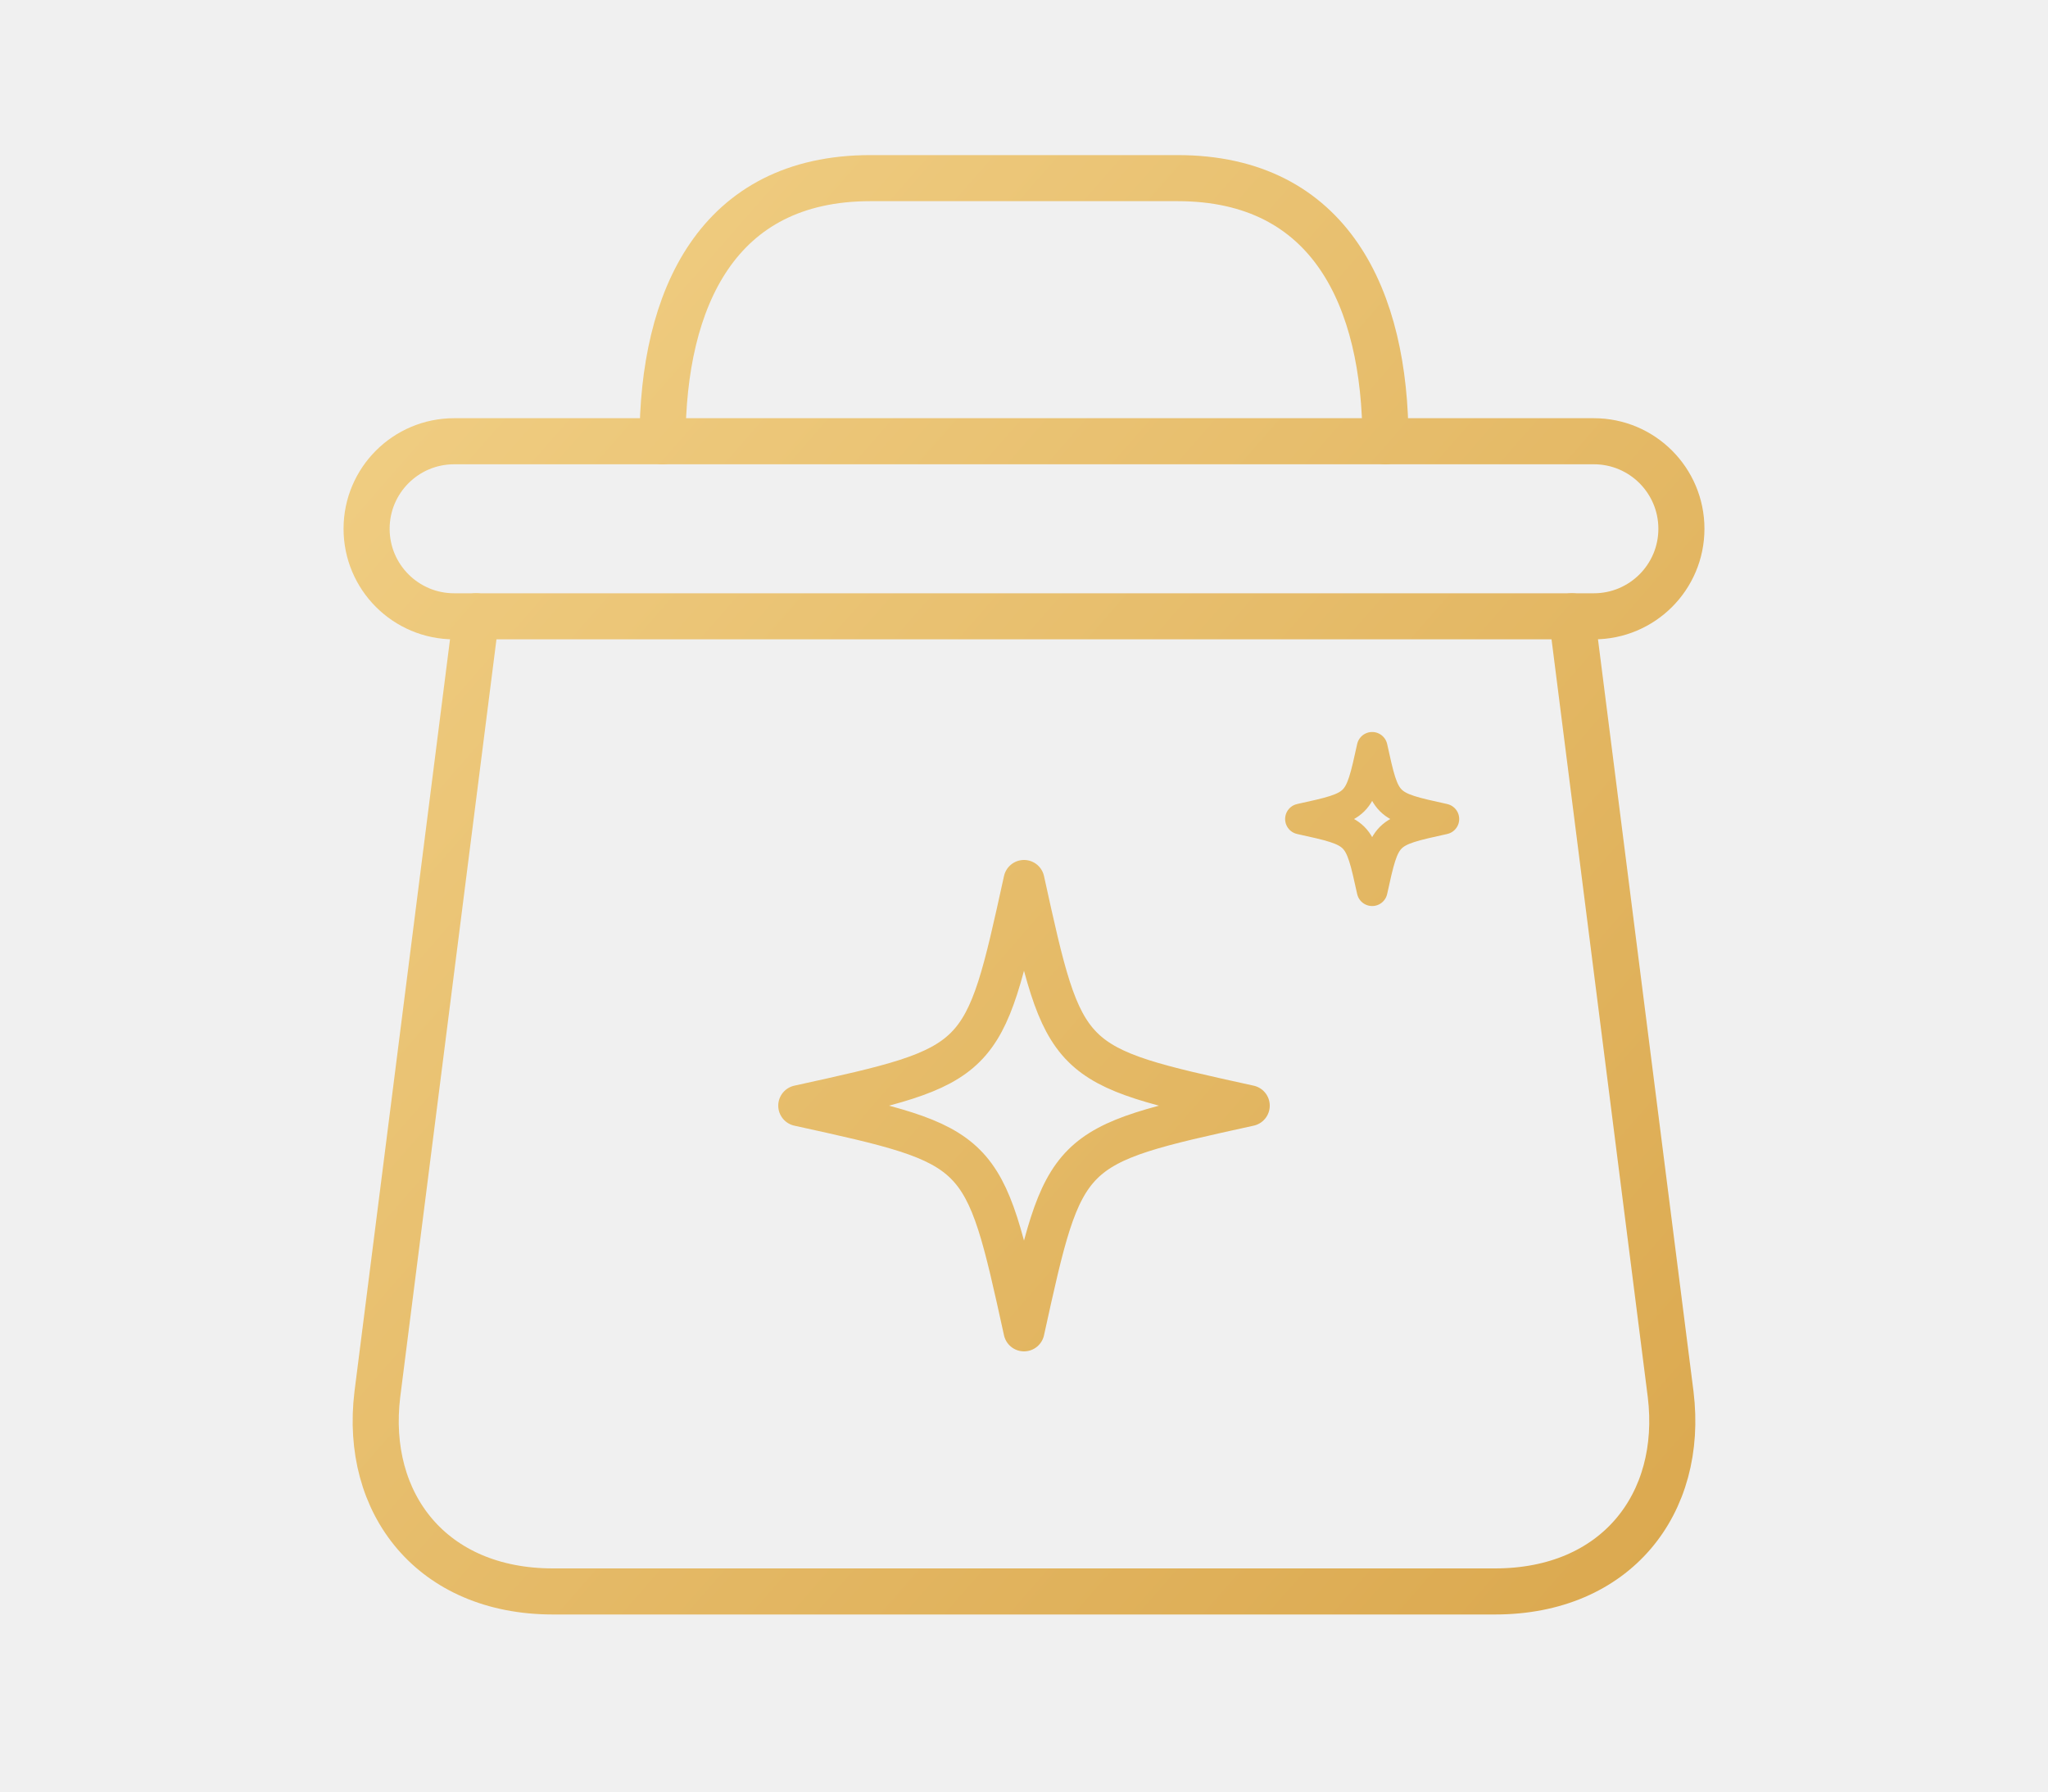
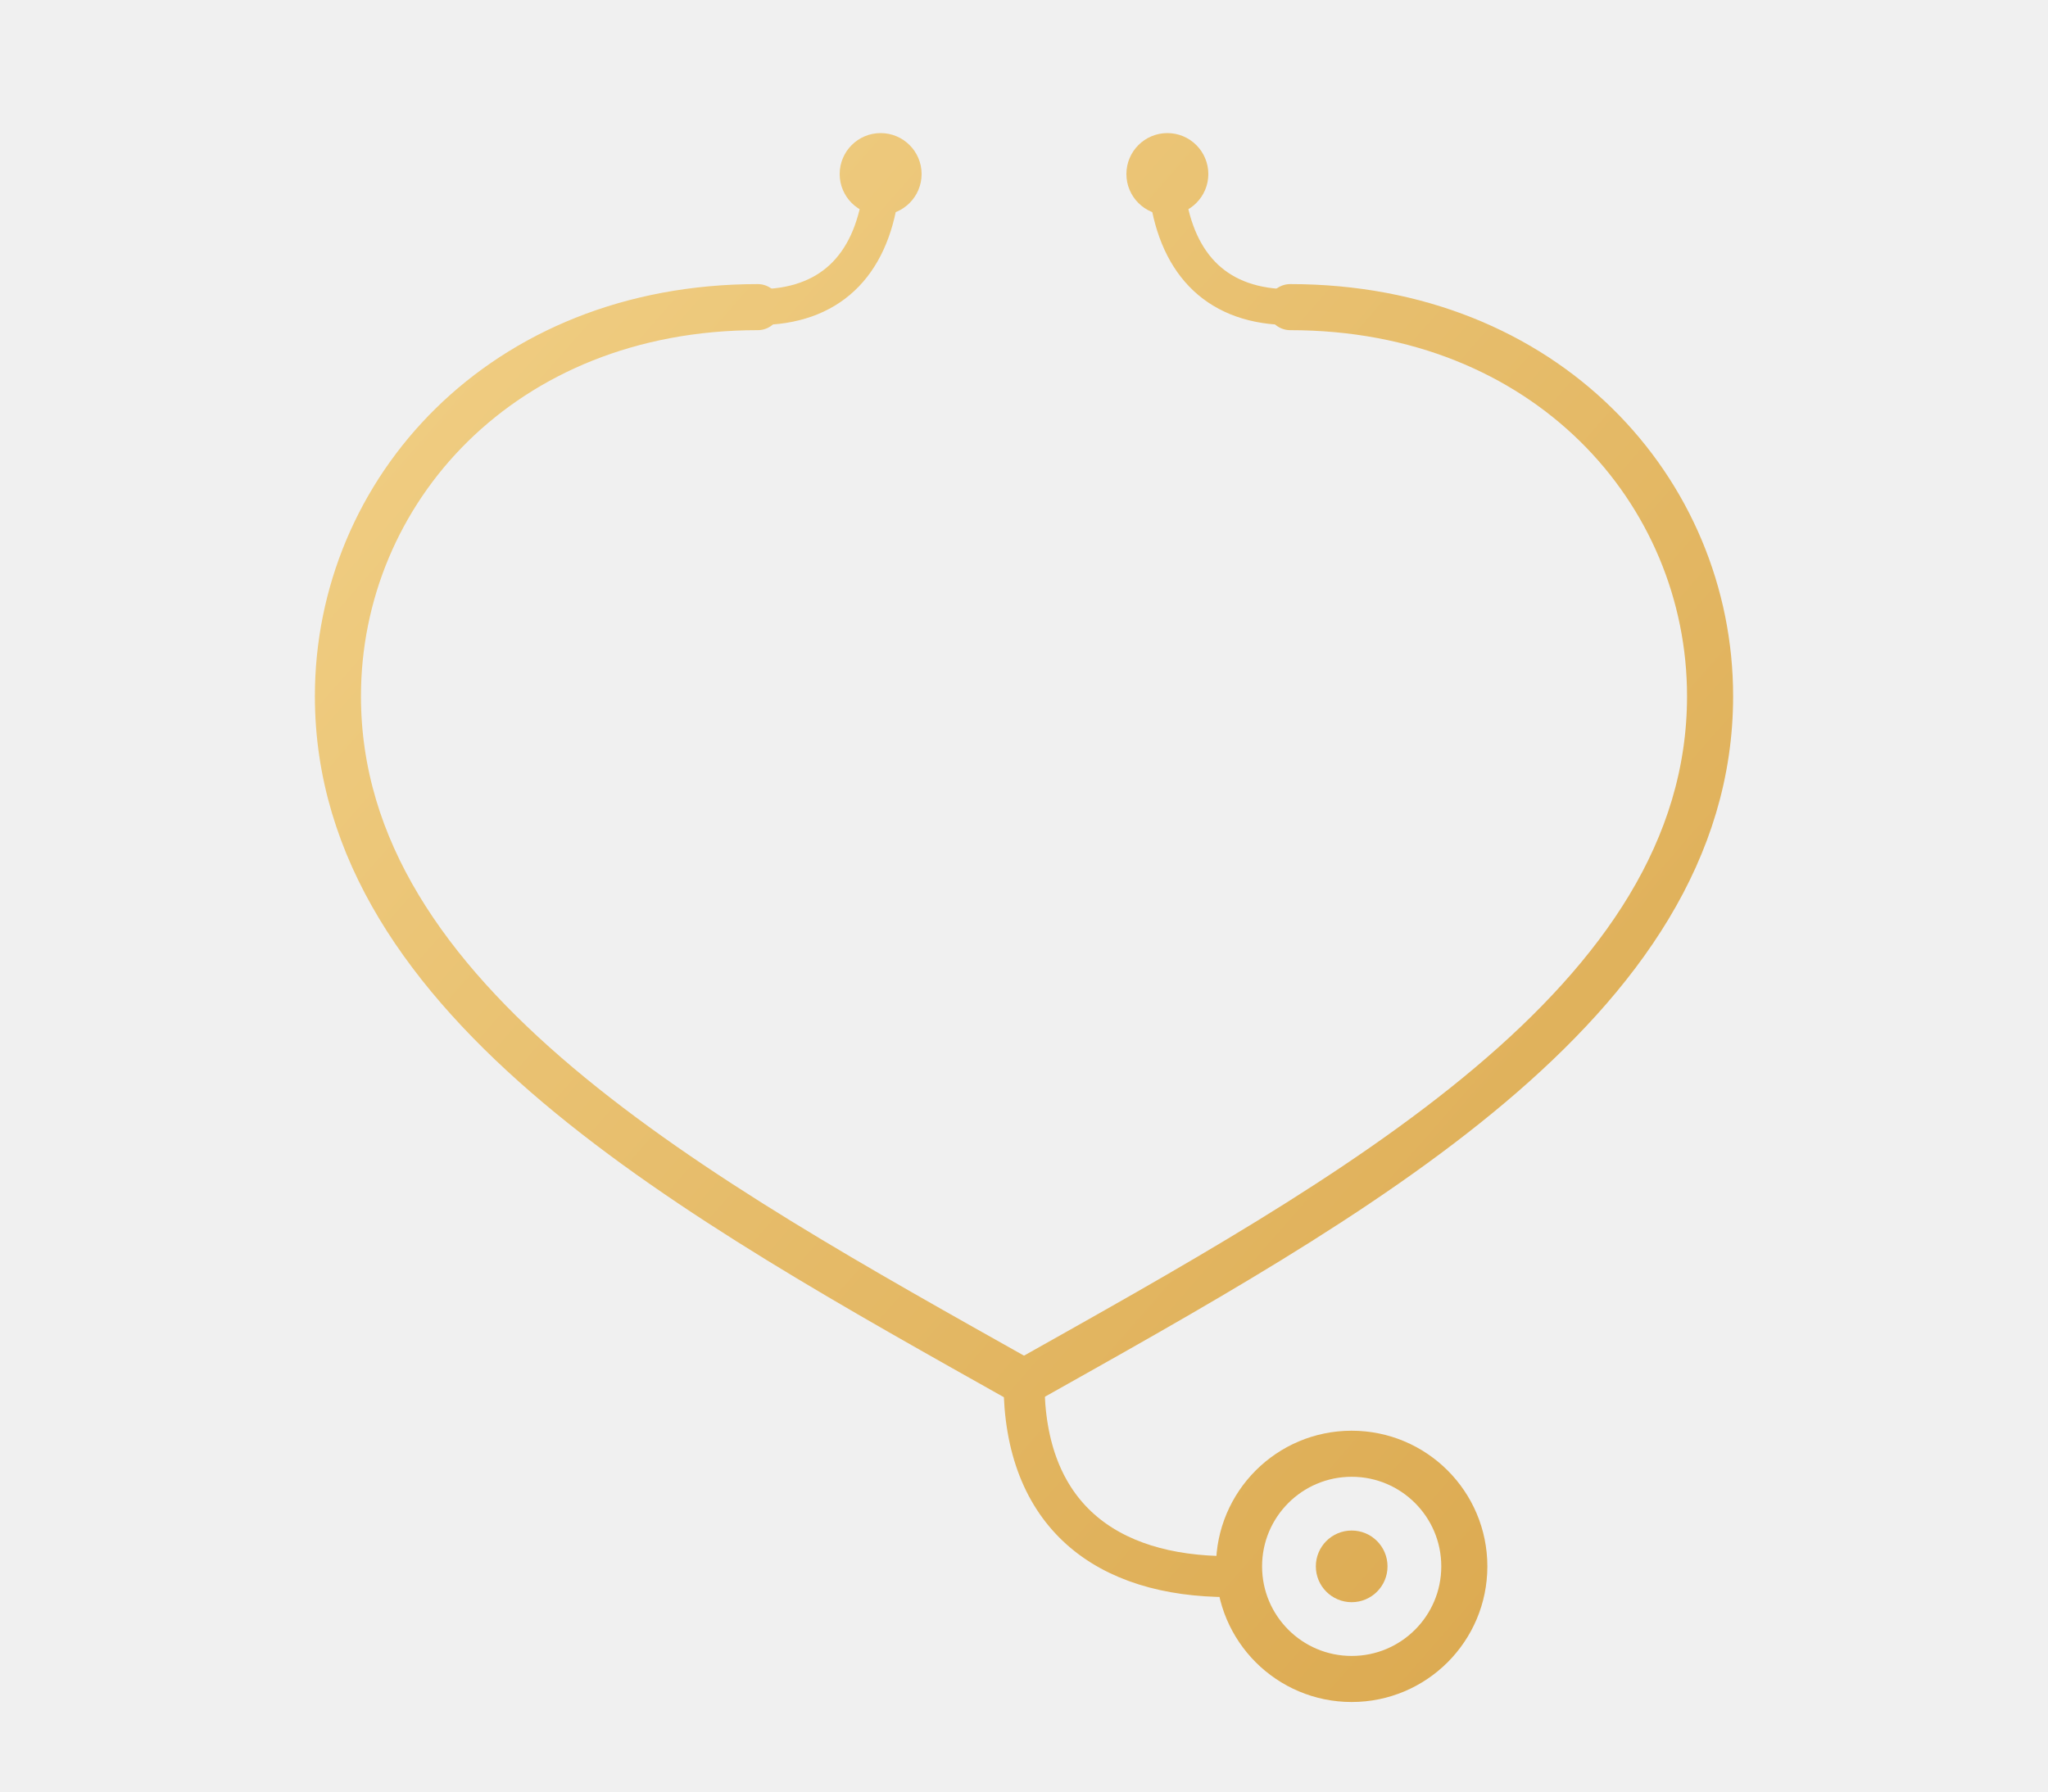
<svg xmlns="http://www.w3.org/2000/svg" viewBox="400 170 400 350" aria-hidden="true">
  <defs>
    <linearGradient id="g" gradientUnits="userSpaceOnUse" x1="400" y1="170" x2="800" y2="520">
      <stop offset="0" stop-color="#f6d891" />
      <stop offset="1" stop-color="#d6a043" />
    </linearGradient>
+     <mask id="m" maskUnits="userSpaceOnUse" x="300" y="70" width="600" height="550">
+       <rect x="300" y="70" width="600" height="550" fill="#fff" />
+       <path d="M452 384 C 496 476 577.9 382.3 676 300" fill="none" stroke="#000" stroke-width="28" stroke-linecap="round" />
+       <path d="M52 0 C52 -5 47 -8 40 -8 L15 -8 L-10 -45 C-12 -48 -22 -48 -22 -45 L-6 -8 L-30 -8 L-41 -23 C-42 -25 -49 -25 -49 -23 L-43 0 L-49 23 C-49 25 -42 25 -41 23 L-30 8 L-6 8 L-22 45 C-22 48 -12 48 -10 45 L15 8 L40 8 C47 8 52 5 52 0 Z" transform="translate(724.3 259.5) rotate(-40) scale(0.98)" fill="#000" stroke="#000" stroke-width="26.5" stroke-linejoin="round" />
+     </mask>
  </defs>
  <g fill="none" stroke="url(#g)" stroke-width="9" stroke-linecap="round" stroke-linejoin="round">
-     <path d="M529.4 256.2 C 529.4 228.4 540.1 204.8 570 204.8 H 630 C 659.9 204.8 670.6 228.4 670.6 256.2" />
-     <rect x="471.6" y="256.2" width="256.8" height="34.2" rx="17.1" />
-     <path d="M493 290.4 L 473.7 442.4 C 471.1 463.8 484.4 480.9 508 480.9 H 692 C 715.6 480.9 728.9 463.8 726.3 442.4 L 707 290.4" />
-     <path d="M600 342 C 607.92 378.08 607.92 378.08 644 386 C 607.92 393.92 607.92 393.92 600 430 C 592.08 393.92 592.08 393.92 556 386 C 592.08 378.08 592.08 378.08 600 342 Z" stroke-width="8" />
-     <path d="M668 316 C 670.52 327.48 670.52 327.48 682 330 C 670.52 332.52 670.52 332.52 668 344 C 665.48 332.52 665.48 332.52 654 330 C 665.48 327.48 665.48 327.48 668 316 Z" stroke-width="6" />
+     <path d="M548 230 C 498 230 466 266 466 306 C 466 366 536 404 600 440" />
+     <path d="M652 230 C 702 230 734 266 734 306 C 734 366 664 404 600 440" />
+     <path d="M548 230 C 562 230 570 222 572 208 M652 230 C 638 230 630 222 628 208" stroke-width="7" />
+     <circle cx="572" cy="204" r="8" fill="url(#g)" stroke="none" />
+     <circle cx="628" cy="204" r="8" fill="url(#g)" stroke="none" />
+     <path d="M600 440 C 600 466 616 478 640 478" stroke-width="8" />
+     <circle cx="664" cy="476" r="22" />
+     <circle cx="664" cy="476" r="7" fill="url(#g)" stroke="none" />
  </g>
</svg>
